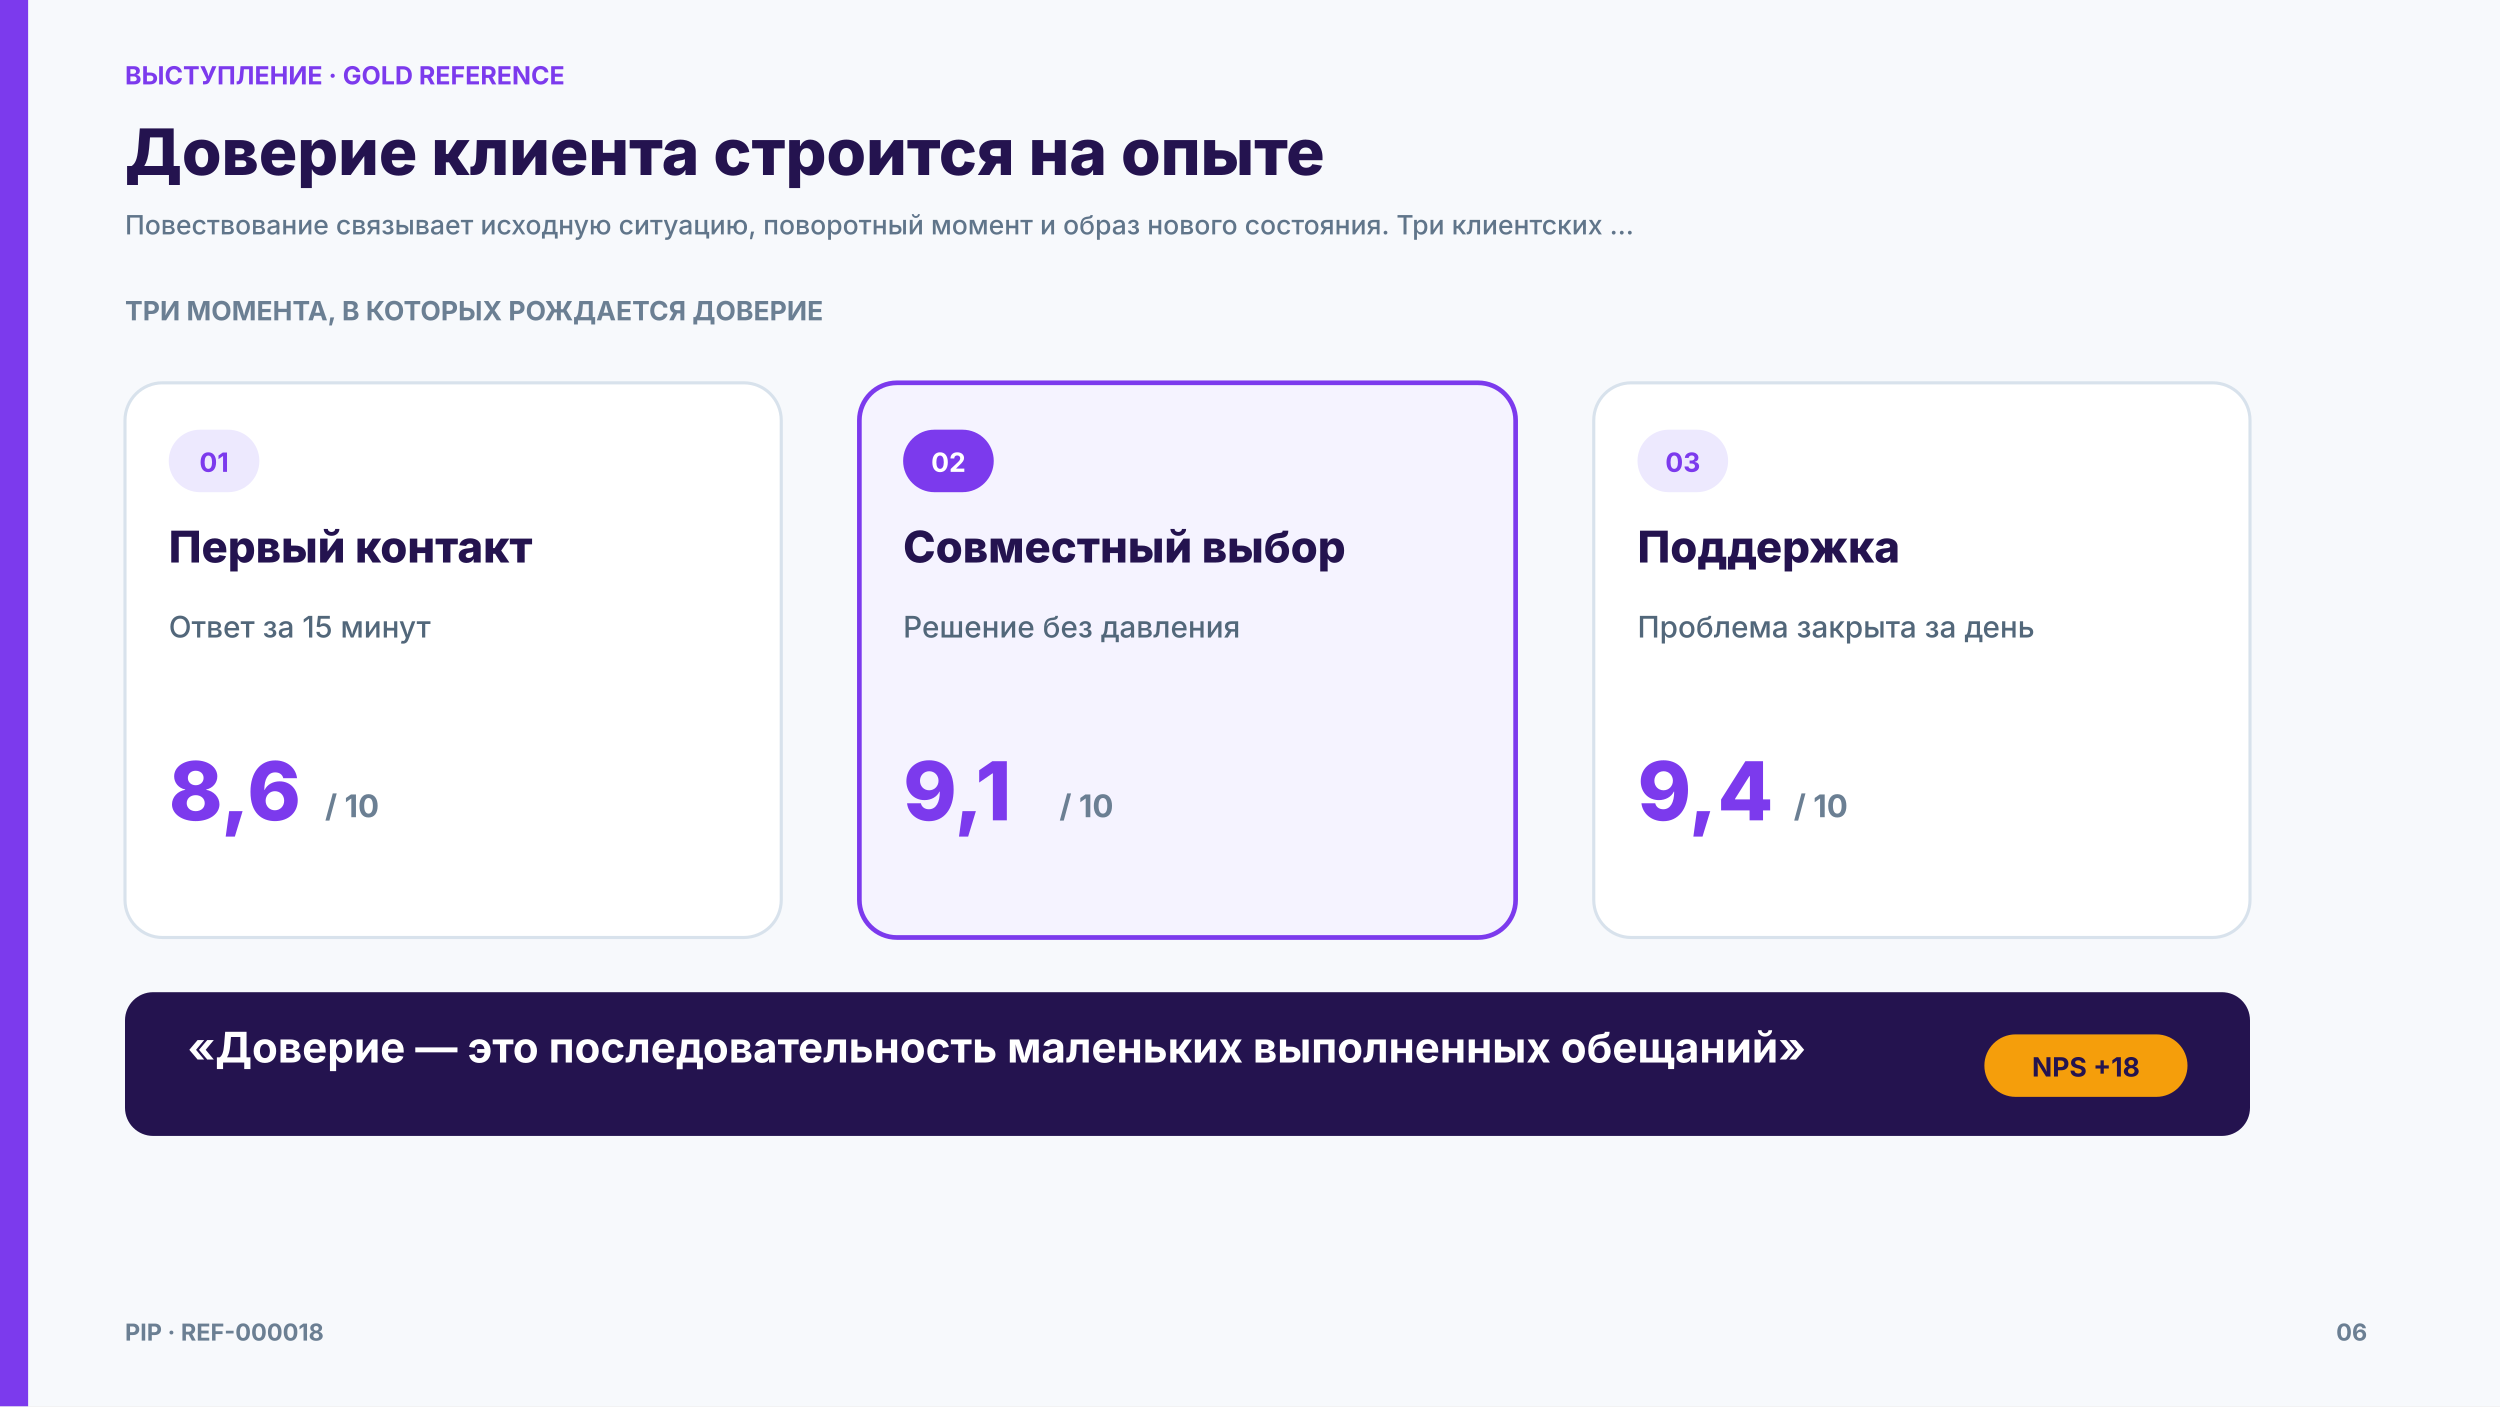
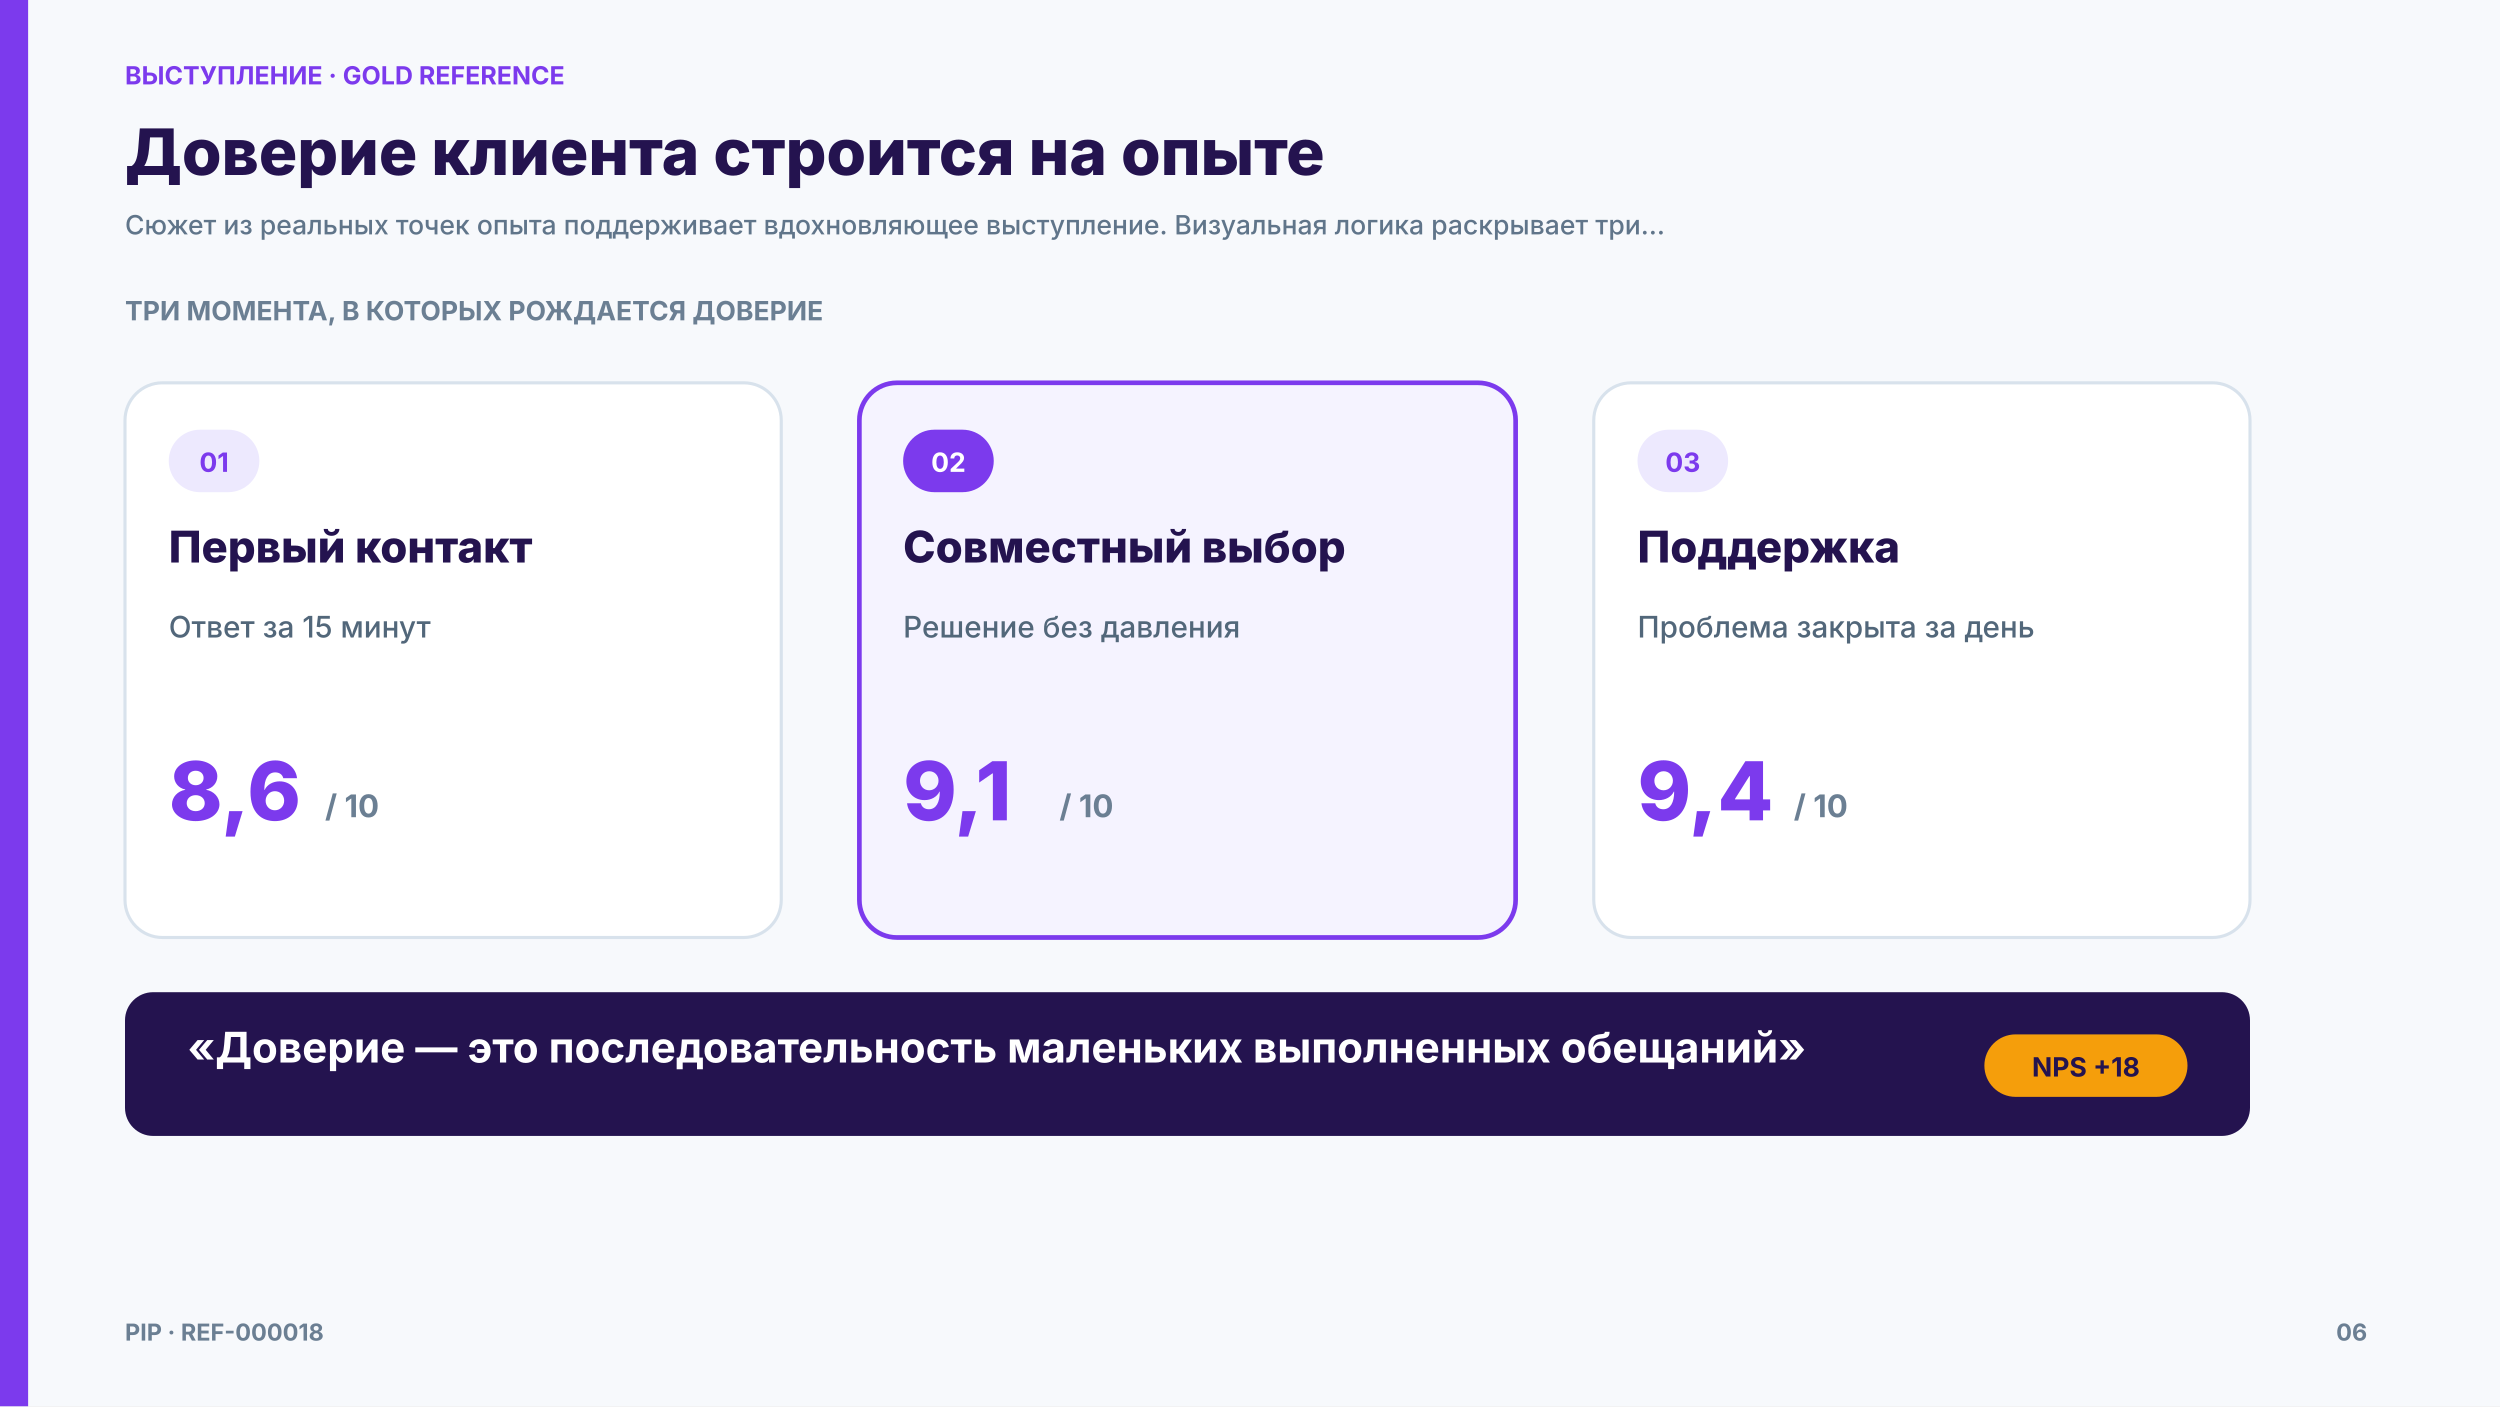
- <svg xmlns="http://www.w3.org/2000/svg" viewBox="0 0 1600 900" role="img" aria-labelledby="title description" data-gold="true" data-layout="gold-06">
+ <svg xmlns="http://www.w3.org/2000/svg" viewBox="0 0 1600 900" role="img" aria-labelledby="title description" data-gold="true" data-source-backed="true" data-preview-mode="original_pip_interpretation" data-layout="gold-06">
  <rect width="1600" height="900" fill="#F7F9FC" />
  <rect x="0" y="0" width="18" height="900" fill="#7C3AED" />
  <text x="80" y="54" font-family="Inter, Arial, sans-serif" font-size="16" font-weight="750" fill="#7C3AED" text-anchor="start">ВЫСТУПЛЕНИЕ · GOLD REFERENCE</text>
  <text x="80" y="112" font-family="Inter, Arial, sans-serif" font-size="41" font-weight="800" fill="#24134F" text-anchor="start">Доверие клиента строится на опыте</text>
-   <text x="80" y="150" font-family="Inter, Arial, sans-serif" font-size="17" font-weight="500" fill="#60758A" text-anchor="start">Повествование связывает исходную ситуацию, поворотный момент и образ нового состояния. Три клиентских …</text>
+   <text x="80" y="150" font-family="Inter, Arial, sans-serif" font-size="17" font-weight="500" fill="#60758A" text-anchor="start">Сюжет из реальных точек опыта поддерживает вдохновляющее выступление. Визуальная логика раскрывает три…</text>
  <text x="80" y="205" font-family="Inter, Arial, sans-serif" font-size="17" font-weight="700" fill="#6B7F93" text-anchor="start">ТРИ МОМЕНТА, В КОТОРЫХ РОЖДАЕТСЯ ДОВЕРИЕ</text>
  <rect x="80" y="245" width="420" height="355" rx="24" fill="#FFFFFF" stroke="#D8E2EC" stroke-width="2" />
  <rect x="108" y="275" width="58" height="40" rx="20" fill="#EDE9FE" stroke="#EDE9FE" stroke-width="0" />
  <text x="137" y="302" font-family="Inter, Arial, sans-serif" font-size="17" font-weight="700" fill="#7C3AED" text-anchor="middle">01</text>
  <text x="108" y="360" font-family="Inter, Arial, sans-serif" font-size="28" font-weight="800" fill="#24134F" text-anchor="start">Первый контакт</text>
  <text x="108" y="408" font-family="Inter, Arial, sans-serif" font-size="19" font-weight="550" fill="#52677A" text-anchor="start">Ответ за 15 минут</text>
  <text x="108" y="525" font-family="Inter, Arial, sans-serif" font-size="52" font-weight="800" fill="#7C3AED" text-anchor="start">8,6</text>
  <text x="208" y="523" font-family="Inter, Arial, sans-serif" font-size="20" font-weight="650" fill="#6B7F93" text-anchor="start">/ 10</text>
  <rect x="550" y="245" width="420" height="355" rx="24" fill="#F5F3FF" stroke="#7C3AED" stroke-width="3" />
  <rect x="578" y="275" width="58" height="40" rx="20" fill="#7C3AED" stroke="#7C3AED" stroke-width="0" />
  <text x="607" y="302" font-family="Inter, Arial, sans-serif" font-size="17" font-weight="700" fill="#FFFFFF" text-anchor="middle">02</text>
  <text x="578" y="360" font-family="Inter, Arial, sans-serif" font-size="28" font-weight="800" fill="#24134F" text-anchor="start">Совместный выбор</text>
  <text x="578" y="408" font-family="Inter, Arial, sans-serif" font-size="19" font-weight="550" fill="#52677A" text-anchor="start">Решение без давления</text>
  <text x="578" y="525" font-family="Inter, Arial, sans-serif" font-size="52" font-weight="800" fill="#7C3AED" text-anchor="start">9,1</text>
  <text x="678" y="523" font-family="Inter, Arial, sans-serif" font-size="20" font-weight="650" fill="#6B7F93" text-anchor="start">/ 10</text>
  <rect x="1020" y="245" width="420" height="355" rx="24" fill="#FFFFFF" stroke="#D8E2EC" stroke-width="2" />
  <rect x="1048" y="275" width="58" height="40" rx="20" fill="#EDE9FE" stroke="#EDE9FE" stroke-width="0" />
  <text x="1077" y="302" font-family="Inter, Arial, sans-serif" font-size="17" font-weight="700" fill="#7C3AED" text-anchor="middle">03</text>
  <text x="1048" y="360" font-family="Inter, Arial, sans-serif" font-size="28" font-weight="800" fill="#24134F" text-anchor="start">Поддержка</text>
  <text x="1048" y="408" font-family="Inter, Arial, sans-serif" font-size="19" font-weight="550" fill="#52677A" text-anchor="start">Проблема закрыта за день</text>
  <text x="1048" y="525" font-family="Inter, Arial, sans-serif" font-size="52" font-weight="800" fill="#7C3AED" text-anchor="start">9,4</text>
  <text x="1148" y="523" font-family="Inter, Arial, sans-serif" font-size="20" font-weight="650" fill="#6B7F93" text-anchor="start">/ 10</text>
  <rect x="80" y="635" width="1360" height="92" rx="18" fill="#24134F" stroke="#24134F" stroke-width="0" />
  <text x="120" y="680" font-family="Inter, Arial, sans-serif" font-size="27" font-weight="650" fill="#FFFFFF" text-anchor="start">«Доверие — это последовательность маленьких выполненных обещаний»</text>
  <rect x="1270" y="662" width="130" height="40" rx="20" fill="#F59E0B" stroke="#F59E0B" stroke-width="0" />
  <text x="1335" y="689" font-family="Inter, Arial, sans-serif" font-size="17" font-weight="700" fill="#24134F" text-anchor="middle">NPS +18</text>
  <text x="80" y="858" font-family="Inter, Arial, sans-serif" font-size="15" font-weight="700" fill="#6B7F93" text-anchor="start">PIP · REF-000018</text>
  <text x="1515" y="858" font-family="Inter, Arial, sans-serif" font-size="15" font-weight="700" fill="#6B7F93" text-anchor="end">06</text>
</svg>
